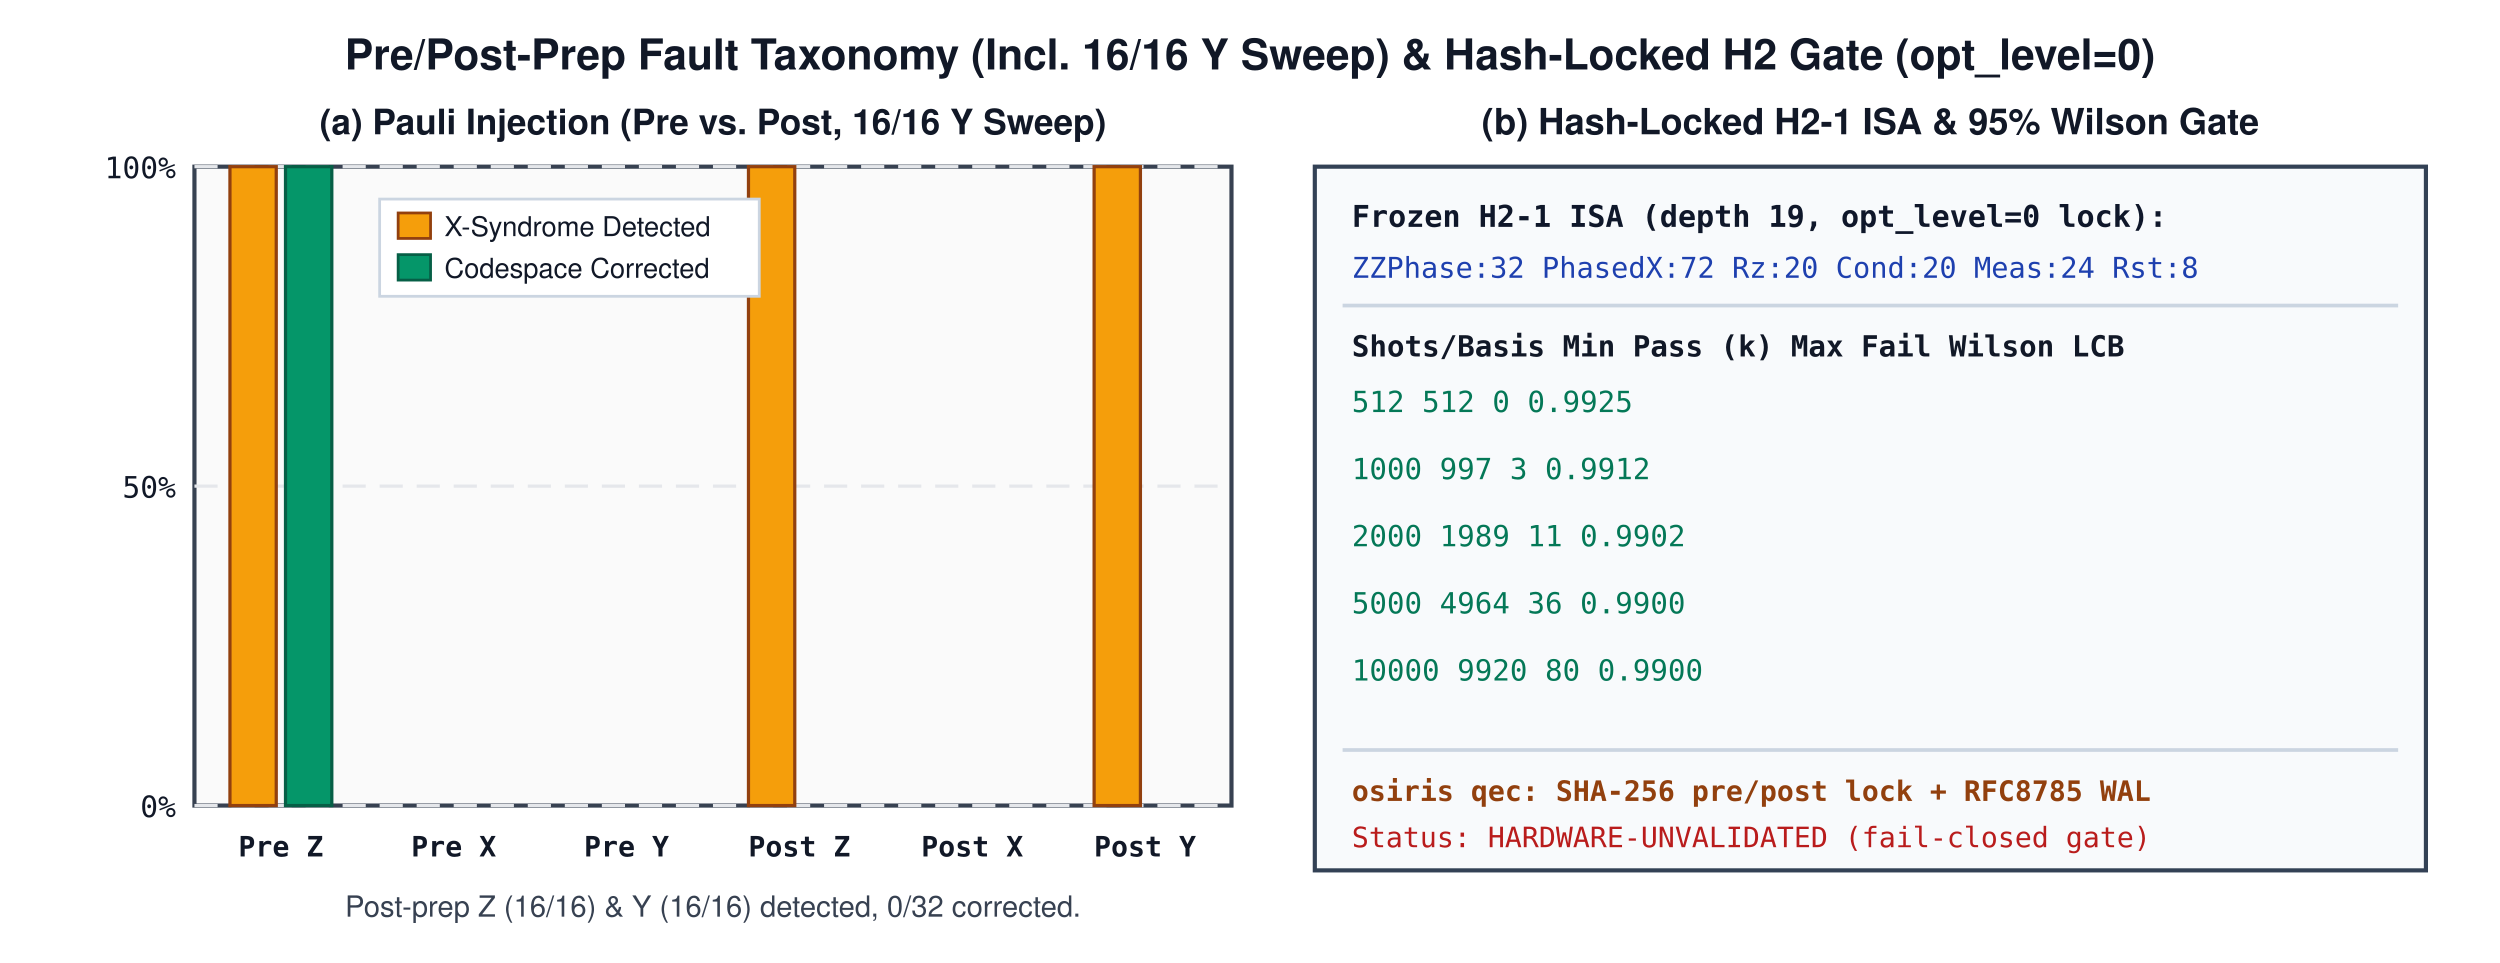
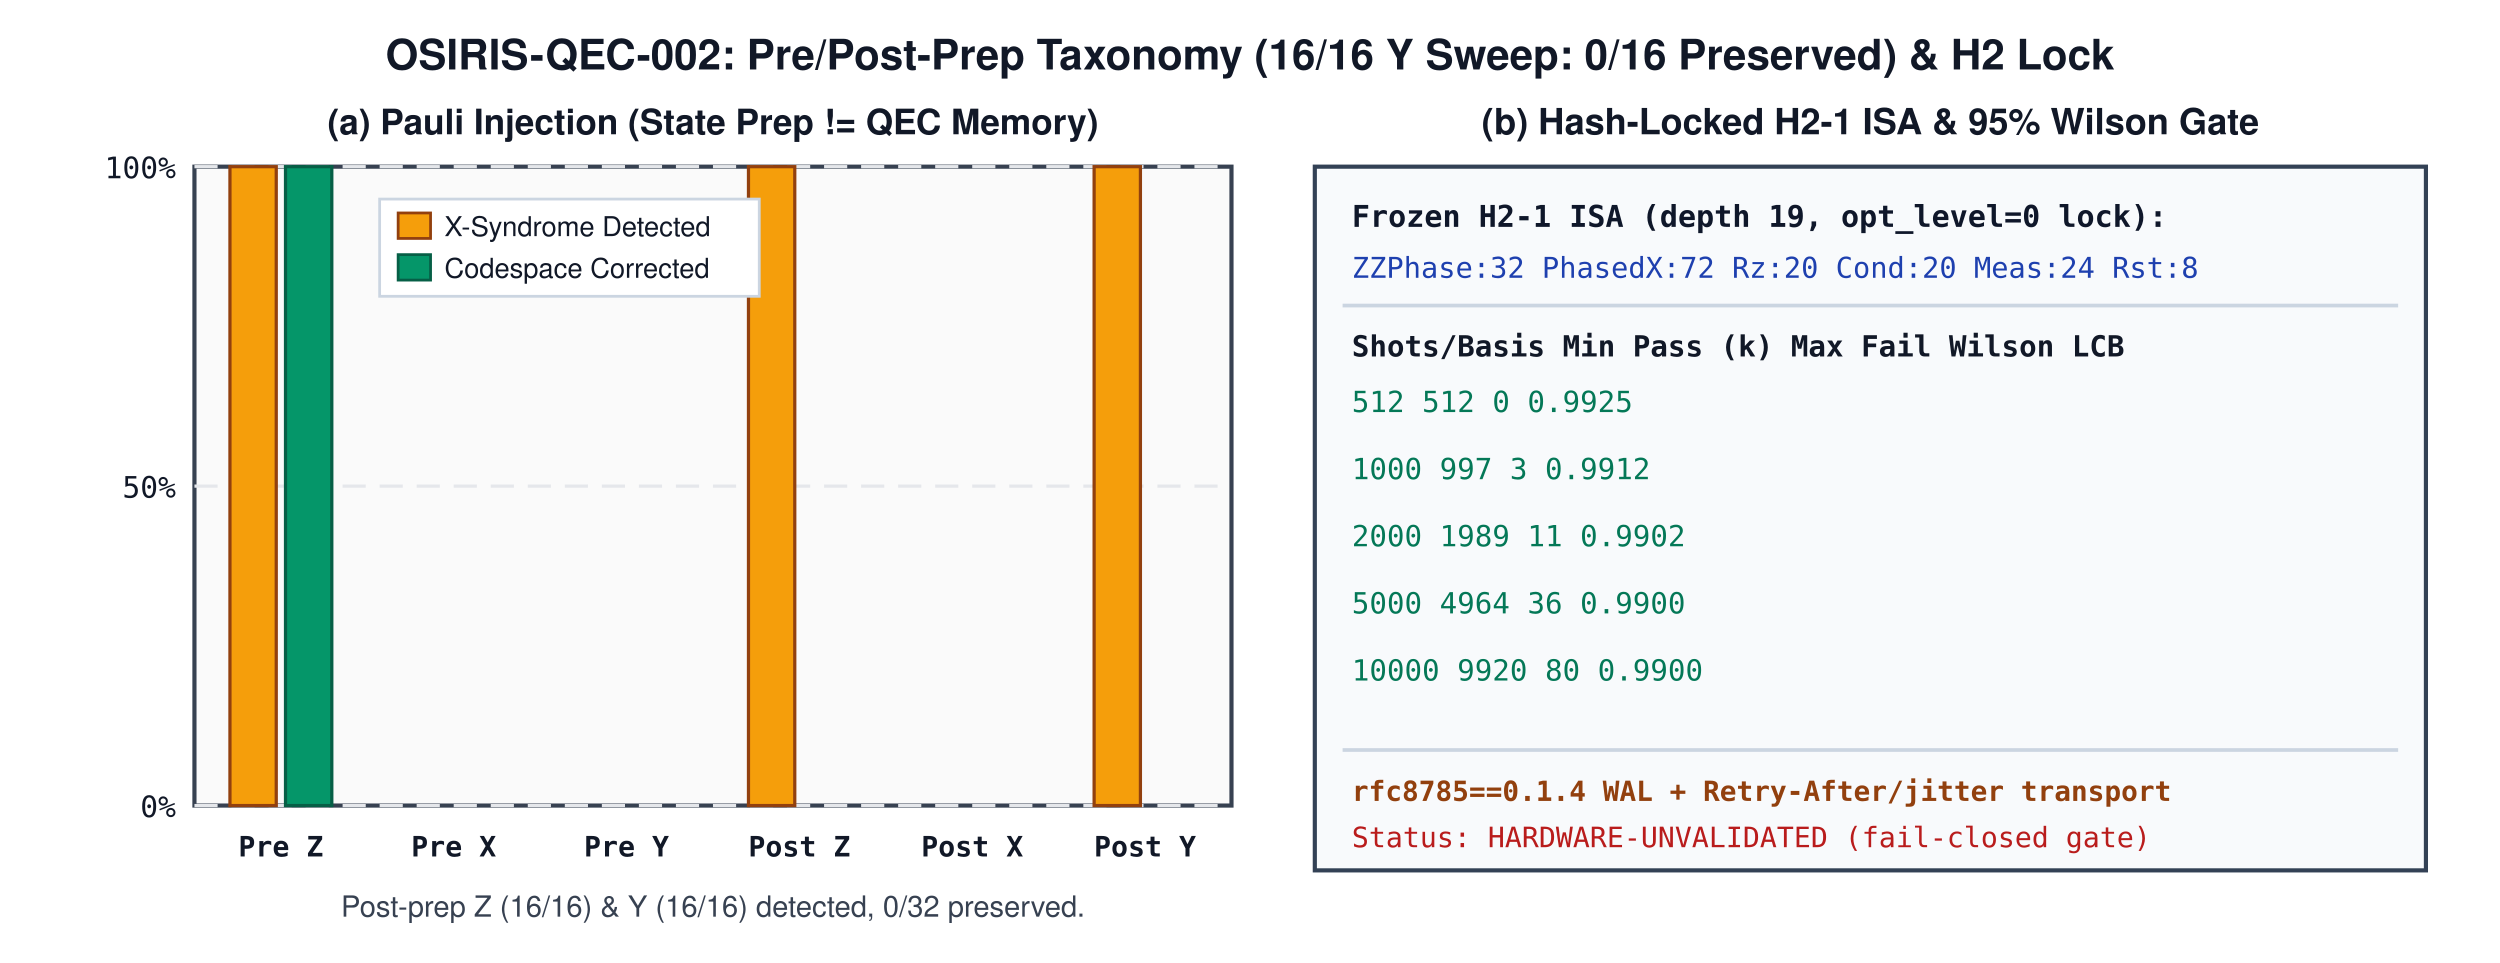
<svg xmlns="http://www.w3.org/2000/svg" width="540" height="208" viewBox="0 0 540 208">
  <rect x="0" y="0" width="540" height="208" fill="#ffffff" />
-   <text x="270.00" y="15.00" font-family="Helvetica, Arial, sans-serif" font-size="9.2" font-weight="bold" fill="#111827" text-anchor="middle">Pre/Post-Prep Fault Taxonomy (Incl. 16/16 Y Sweep) &amp; Hash-Locked H2 Gate (opt_level=0)</text>
-   <text x="154.00" y="29.00" font-family="Helvetica, Arial, sans-serif" font-size="7.6" font-weight="bold" fill="#111827" text-anchor="middle">(a) Pauli Injection (Pre vs. Post, 16/16 Y Sweep)</text>
+   <text x="270.00" y="15.00" font-family="Helvetica, Arial, sans-serif" font-size="9.1" font-weight="bold" fill="#111827" text-anchor="middle">OSIRIS-QEC-002: Pre/Post-Prep Taxonomy (16/16 Y Sweep: 0/16 Preserved) &amp; H2 Lock</text>
+   <text x="154.00" y="29.00" font-family="Helvetica, Arial, sans-serif" font-size="7.6" font-weight="bold" fill="#111827" text-anchor="middle">(a) Pauli Injection (State Prep != QEC Memory)</text>
  <rect x="42.00" y="36.00" width="224.00" height="138.00" fill="#fafafa" stroke="#374151" stroke-width="0.90" />
  <line x1="42.00" y1="174.00" x2="266.00" y2="174.00" stroke="#e5e7eb" stroke-width="0.70" stroke-dasharray="5,3" />
  <text x="38.00" y="176.50" font-family="monospace" font-size="6.4" font-weight="normal" fill="#111827" text-anchor="end">0%</text>
  <line x1="42.00" y1="105.00" x2="266.00" y2="105.00" stroke="#e5e7eb" stroke-width="0.70" stroke-dasharray="5,3" />
  <text x="38.00" y="107.50" font-family="monospace" font-size="6.4" font-weight="normal" fill="#111827" text-anchor="end">50%</text>
  <line x1="42.00" y1="36.00" x2="266.00" y2="36.00" stroke="#e5e7eb" stroke-width="0.70" stroke-dasharray="5,3" />
  <text x="38.00" y="38.50" font-family="monospace" font-size="6.4" font-weight="normal" fill="#111827" text-anchor="end">100%</text>
  <rect x="49.67" y="36.00" width="10.00" height="138.00" fill="#f59e0b" stroke="#92400e" stroke-width="0.70" />
  <rect x="61.67" y="36.00" width="10.00" height="138.00" fill="#059669" stroke="#065f46" stroke-width="0.70" />
  <text x="60.67" y="185.00" font-family="monospace" font-size="6.1" font-weight="bold" fill="#111827" text-anchor="middle">Pre Z</text>
  <rect x="87.00" y="174.00" width="10.00" height="0.00" fill="#f59e0b" stroke="#92400e" stroke-width="0.70" />
  <rect x="99.00" y="174.00" width="10.00" height="0.00" fill="#059669" stroke="#065f46" stroke-width="0.70" />
  <text x="98.00" y="185.00" font-family="monospace" font-size="6.1" font-weight="bold" fill="#111827" text-anchor="middle">Pre X</text>
  <rect x="124.33" y="174.00" width="10.00" height="0.00" fill="#f59e0b" stroke="#92400e" stroke-width="0.70" />
  <rect x="136.33" y="174.00" width="10.00" height="0.00" fill="#059669" stroke="#065f46" stroke-width="0.70" />
  <text x="135.33" y="185.00" font-family="monospace" font-size="6.1" font-weight="bold" fill="#111827" text-anchor="middle">Pre Y</text>
  <rect x="161.67" y="36.00" width="10.00" height="138.00" fill="#f59e0b" stroke="#92400e" stroke-width="0.70" />
  <rect x="173.67" y="174.00" width="10.00" height="0.00" fill="#059669" stroke="#065f46" stroke-width="0.70" />
  <text x="172.67" y="185.00" font-family="monospace" font-size="6.1" font-weight="bold" fill="#111827" text-anchor="middle">Post Z</text>
  <rect x="199.00" y="174.00" width="10.00" height="0.00" fill="#f59e0b" stroke="#92400e" stroke-width="0.70" />
  <rect x="211.00" y="174.00" width="10.00" height="0.00" fill="#059669" stroke="#065f46" stroke-width="0.70" />
  <text x="210.00" y="185.00" font-family="monospace" font-size="6.1" font-weight="bold" fill="#111827" text-anchor="middle">Post X</text>
  <rect x="236.33" y="36.00" width="10.00" height="138.00" fill="#f59e0b" stroke="#92400e" stroke-width="0.70" />
  <rect x="248.33" y="174.00" width="10.00" height="0.00" fill="#059669" stroke="#065f46" stroke-width="0.70" />
  <text x="247.33" y="185.00" font-family="monospace" font-size="6.1" font-weight="bold" fill="#111827" text-anchor="middle">Post Y</text>
  <rect x="82.00" y="43.00" width="82.00" height="21.00" fill="#ffffff" stroke="#cbd5e1" stroke-width="0.60" />
  <rect x="86.00" y="46.00" width="7.00" height="5.50" fill="#f59e0b" stroke="#92400e" stroke-width="0.60" />
  <text x="96.00" y="51.00" font-family="Helvetica, Arial, sans-serif" font-size="5.9" font-weight="normal" fill="#111827" text-anchor="start">X-Syndrome Detected</text>
  <rect x="86.00" y="55.00" width="7.00" height="5.50" fill="#059669" stroke="#065f46" stroke-width="0.60" />
  <text x="96.00" y="60.00" font-family="Helvetica, Arial, sans-serif" font-size="5.9" font-weight="normal" fill="#111827" text-anchor="start">Codespace Corrected</text>
-   <text x="154.00" y="198.00" font-family="Helvetica, Arial, sans-serif" font-size="6.3" font-weight="normal" fill="#374151" text-anchor="middle">Post-prep Z (16/16) &amp; Y (16/16) detected, 0/32 corrected.</text>
+   <text x="154.00" y="198.00" font-family="Helvetica, Arial, sans-serif" font-size="6.3" font-weight="normal" fill="#374151" text-anchor="middle">Post-prep Z (16/16) &amp; Y (16/16) detected, 0/32 preserved.</text>
  <text x="404.00" y="29.00" font-family="Helvetica, Arial, sans-serif" font-size="7.8" font-weight="bold" fill="#111827" text-anchor="middle">(b) Hash-Locked H2-1 ISA &amp; 95% Wilson Gate</text>
  <rect x="284.00" y="36.00" width="240.00" height="152.00" fill="#f8fafc" stroke="#334155" stroke-width="0.90" />
  <text x="292.00" y="49.00" font-family="monospace" font-size="6.5" font-weight="bold" fill="#0f172a" text-anchor="start">Frozen H2-1 ISA (depth 19, opt_level=0 lock):</text>
  <text x="292.00" y="60.00" font-family="monospace" font-size="6.2" font-weight="normal" fill="#1e40af" text-anchor="start">ZZPhase:32 PhasedX:72 Rz:20 Cond:20 Meas:24 Rst:8</text>
  <line x1="290.00" y1="66.00" x2="518.00" y2="66.00" stroke="#cbd5e1" stroke-width="0.80" />
  <text x="292.00" y="77.00" font-family="monospace" font-size="6.3" font-weight="bold" fill="#111827" text-anchor="start">Shots/Basis   Min Pass (k)   Max Fail   Wilson LCB</text>
  <text x="292.00" y="89.00" font-family="monospace" font-size="6.3" font-weight="normal" fill="#047857" text-anchor="start">512           512            0          0.9925</text>
  <text x="292.00" y="103.50" font-family="monospace" font-size="6.3" font-weight="normal" fill="#047857" text-anchor="start">1000          997            3          0.9912</text>
  <text x="292.00" y="118.00" font-family="monospace" font-size="6.3" font-weight="normal" fill="#047857" text-anchor="start">2000          1989           11         0.9902</text>
  <text x="292.00" y="132.50" font-family="monospace" font-size="6.3" font-weight="normal" fill="#047857" text-anchor="start">5000          4964           36         0.9900</text>
  <text x="292.00" y="147.00" font-family="monospace" font-size="6.3" font-weight="normal" fill="#047857" text-anchor="start">10000         9920           80         0.9900</text>
  <line x1="290.00" y1="162.00" x2="518.00" y2="162.00" stroke="#cbd5e1" stroke-width="0.80" />
-   <text x="292.00" y="173.00" font-family="monospace" font-size="6.1" font-weight="bold" fill="#92400e" text-anchor="start">osiris qec: SHA-256 pre/post lock + RFC8785 WAL</text>
+   <text x="292.00" y="173.00" font-family="monospace" font-size="6.0" font-weight="bold" fill="#92400e" text-anchor="start">rfc8785==0.1.4 WAL + Retry-After/jitter transport</text>
  <text x="292.00" y="183.00" font-family="monospace" font-size="6.1" font-weight="normal" fill="#b91c1c" text-anchor="start">Status: HARDWARE-UNVALIDATED (fail-closed gate)</text>
</svg>
